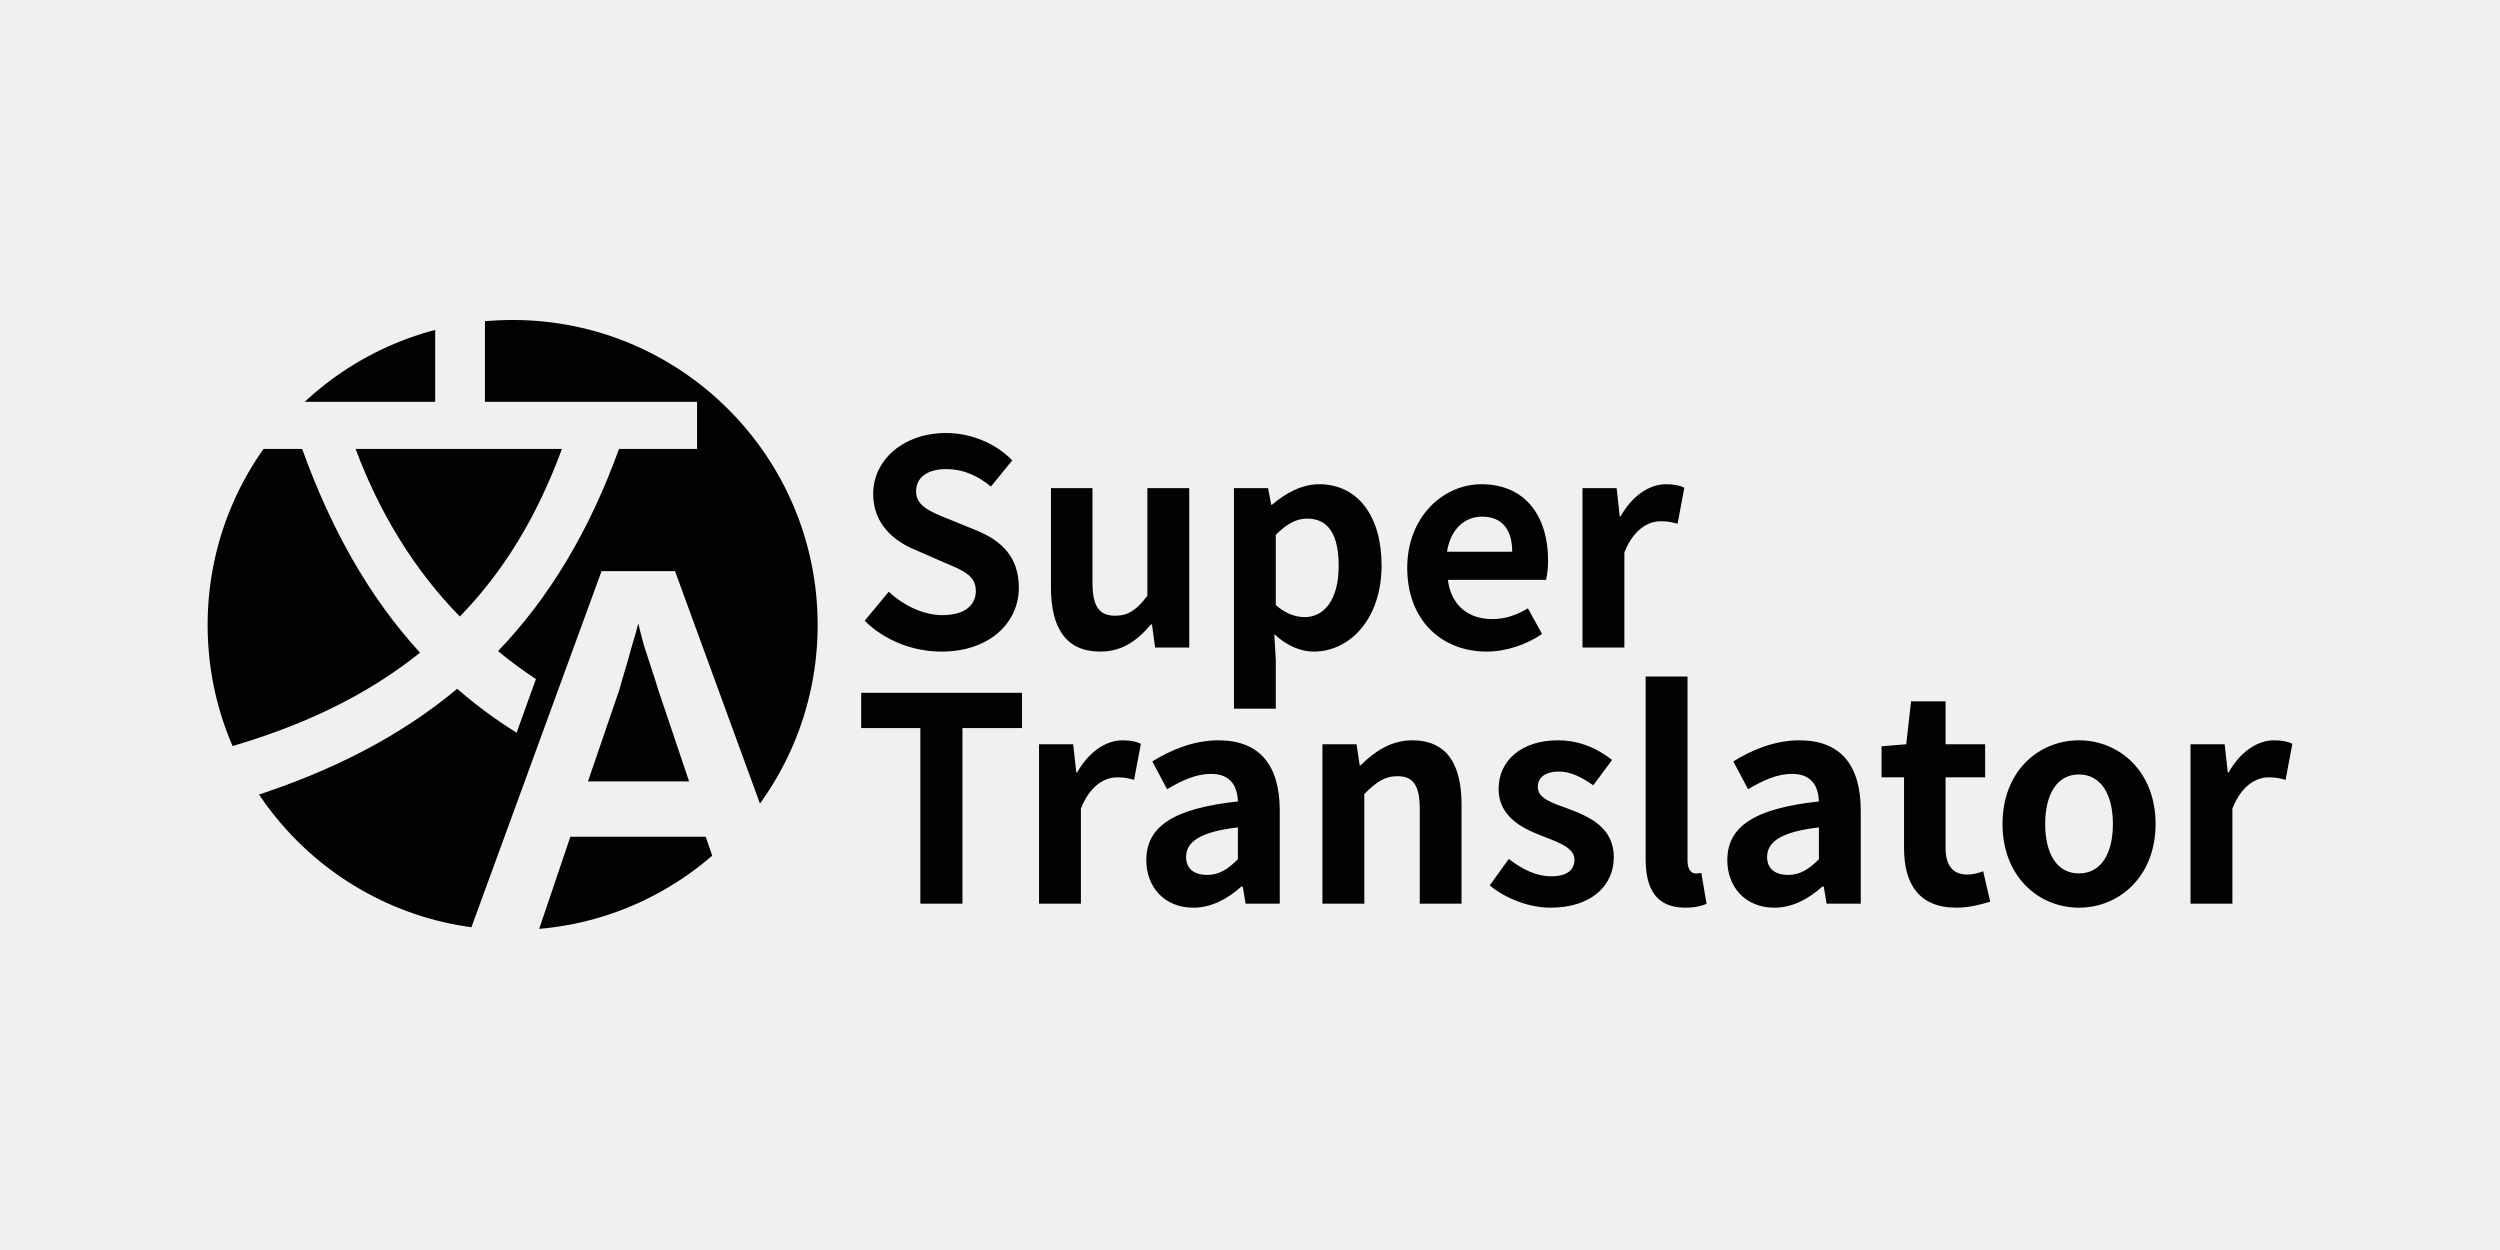
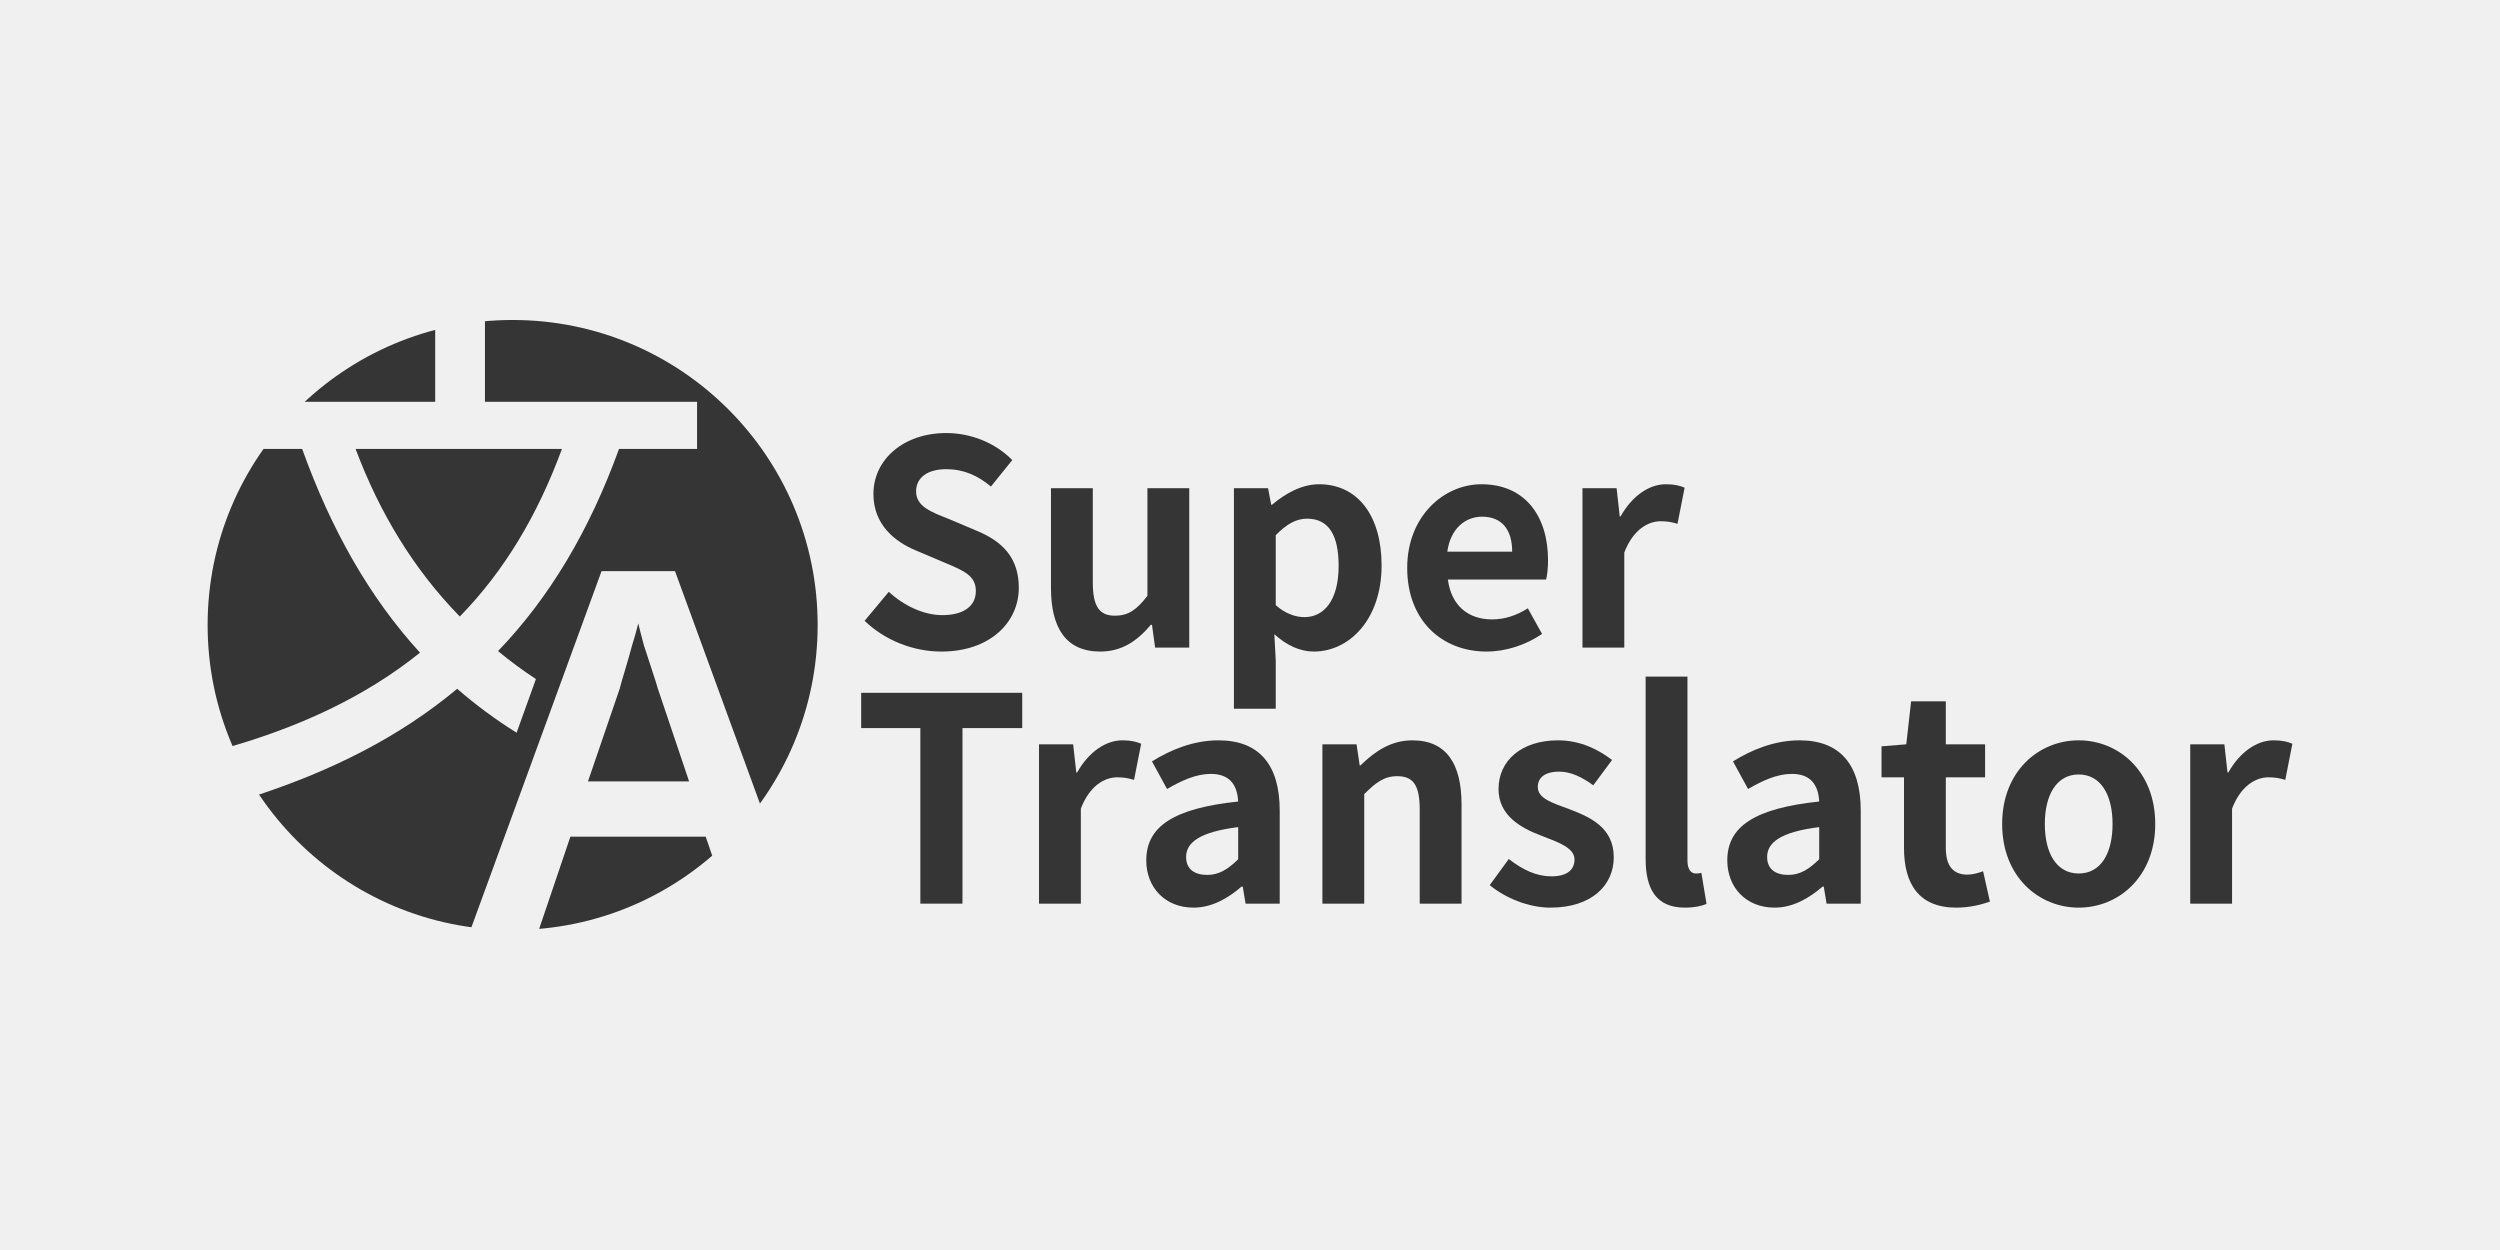
<svg xmlns="http://www.w3.org/2000/svg" width="1280" height="640" viewBox="0 0 338.667 169.333" version="1.1" id="svg5" xml:space="preserve">
  <defs id="defs2">
    <clipPath clipPathUnits="userSpaceOnUse" id="clipPath1803">
      <circle style="opacity:0.989;fill:#ff0000;fill-opacity:1;stroke-width:0.265;stroke-linecap:round;stroke-linejoin:round" id="circle1805" cx="33.929" cy="33.854" r="27.093" />
    </clipPath>
    <clipPath clipPathUnits="userSpaceOnUse" id="clipPath1885">
      <g aria-label="文" id="g1889" style="font-size:46.523px;line-height:90%;font-family:'Noto Serif';-inkscape-font-specification:'Noto Serif';opacity:0.989;stroke-width:0.265;stroke-linecap:round;stroke-linejoin:round" clip-path="none">
        <path d="m 38.308,18.213 c -2.187,5.955 -5.164,10.886 -9.072,14.888 -4.048,-4.141 -7.118,-9.165 -9.258,-14.888 z m 12.003,0 V 14.026 H 31.47 V 6.396 H 27.05 V 14.026 H 8.487 v 4.187 H 15.233 c 2.559,7.118 5.955,13.166 10.468,18.098 -4.792,3.861 -10.747,6.699 -17.912,8.653 0.884,1.07 2.28,3.117 2.745,4.234 7.304,-2.326 13.399,-5.443 18.47,-9.677 5.025,4.373 11.166,7.583 18.795,9.584 0.698,-1.256 2.094,-3.257 3.117,-4.28 -7.304,-1.675 -13.399,-4.606 -18.284,-8.653 4.559,-4.745 8.095,-10.654 10.747,-17.958 z" style="font-weight:500;font-family:'Noto Sans CJK JP';-inkscape-font-specification:'Noto Sans CJK JP Medium';stroke-width:0.265" id="path1887" />
      </g>
    </clipPath>
    <clipPath clipPathUnits="userSpaceOnUse" id="clipPath1885-5">
      <g aria-label="文" id="g1889-9" style="font-size:46.523px;line-height:90%;font-family:'Noto Serif';-inkscape-font-specification:'Noto Serif';opacity:0.989;stroke-width:0.265;stroke-linecap:round;stroke-linejoin:round" clip-path="none">
        <path d="m 38.308,18.213 c -2.187,5.955 -5.164,10.886 -9.072,14.888 -4.048,-4.141 -7.118,-9.165 -9.258,-14.888 z m 12.003,0 V 14.026 H 31.47 V 6.396 H 27.05 V 14.026 H 8.487 v 4.187 H 15.233 c 2.559,7.118 5.955,13.166 10.468,18.098 -4.792,3.861 -10.747,6.699 -17.912,8.653 0.884,1.07 2.28,3.117 2.745,4.234 7.304,-2.326 13.399,-5.443 18.47,-9.677 5.025,4.373 11.166,7.583 18.795,9.584 0.698,-1.256 2.094,-3.257 3.117,-4.28 -7.304,-1.675 -13.399,-4.606 -18.284,-8.653 4.559,-4.745 8.095,-10.654 10.747,-17.958 z" style="font-weight:500;font-family:'Noto Sans CJK JP';-inkscape-font-specification:'Noto Sans CJK JP Medium';stroke-width:0.265" id="path1887-7" />
      </g>
    </clipPath>
    <clipPath clipPathUnits="userSpaceOnUse" id="clipPath1803-5">
      <circle style="opacity:0.989;fill:#ff0000;fill-opacity:1;stroke-width:0.265;stroke-linecap:round;stroke-linejoin:round" id="circle1805-3" cx="33.929" cy="33.854" r="27.093" />
    </clipPath>
    <clipPath clipPathUnits="userSpaceOnUse" id="clipPath1964">
      <path id="path1966" style="opacity:0.989;fill:#ffffff;fill-opacity:1;stroke-width:0.265;stroke-linecap:round;stroke-linejoin:round" d="M 33.929,6.761 C 18.965,6.761 6.835,18.891 6.835,33.854 6.835,48.818 18.965,60.948 33.929,60.948 48.892,60.948 61.022,48.818 61.022,33.854 61.022,18.891 48.892,6.761 33.929,6.761 Z M 38.011,35.936 55.803,42.593 51.578,54.231 33.786,47.574 Z" clip-path="url(#clipPath1885)" />
    </clipPath>
    <filter id="mask-powermask-path-effect2449_inverse" style="color-interpolation-filters:sRGB" height="100" width="100" x="-50" y="-50">
      <feColorMatrix id="mask-powermask-path-effect2449_primitive1" values="1" type="saturate" result="fbSourceGraphic" />
      <feColorMatrix id="mask-powermask-path-effect2449_primitive2" values="-1 0 0 0 1 0 -1 0 0 1 0 0 -1 0 1 0 0 0 1 0 " in="fbSourceGraphic" />
    </filter>
    <clipPath clipPathUnits="userSpaceOnUse" id="clipPath2546">
      <path id="path2548" style="font-weight:500;font-size:46.523px;line-height:90%;font-family:'Noto Sans CJK JP';-inkscape-font-specification:'Noto Sans CJK JP Medium';display:none;opacity:0.989;stroke-width:0.265;stroke-linecap:round;stroke-linejoin:round" d="M 26.806,5.135 V 12.764 H 8.242 v 4.187 h 6.746 c 2.559,7.118 5.955,13.166 10.468,18.098 -4.792,3.861 -10.747,6.699 -17.912,8.653 0.884,1.07 2.279,3.117 2.745,4.234 7.304,-2.326 13.399,-5.443 18.47,-9.677 1.637,1.424 3.392,2.725 5.279,3.901 L 35.753,37.394 C 34.574,36.62 33.452,35.791 32.388,34.909 36.947,30.164 40.484,24.256 43.135,16.951 h 6.932 V 12.764 H 31.225 V 5.135 Z M 19.734,16.951 h 18.33 c -2.187,5.955 -5.164,10.886 -9.072,14.887 -4.048,-4.141 -7.118,-9.165 -9.258,-14.887 z m 21.85,10.854 -11.707,32.037 h 6.077 l 2.86,-8.445 h 12.019 l 2.904,8.445 H 59.814 L 48.107,27.805 Z m 3.262,4.647 c 0.119,0.506 0.283,1.147 0.491,1.921 0.238,0.745 0.476,1.475 0.715,2.19 0.238,0.715 0.417,1.281 0.536,1.698 l 2.77,8.222 H 40.377 l 2.815,-8.222 c 0.089,-0.357 0.238,-0.879 0.447,-1.564 0.209,-0.685 0.417,-1.415 0.626,-2.19 0.238,-0.774 0.432,-1.459 0.581,-2.055 z" />
      <path id="lpe_path-effect2550" style="font-weight:500;font-size:46.523px;line-height:90%;font-family:'Noto Sans CJK JP';-inkscape-font-specification:'Noto Sans CJK JP Medium';opacity:0.989;stroke-width:0.265;stroke-linecap:round;stroke-linejoin:round" class="powerclip" d="M 1.591,0.499 H 65.778 V 64.686 H 1.591 Z M 26.806,5.135 V 12.764 H 8.242 v 4.187 h 6.746 c 2.559,7.118 5.955,13.166 10.468,18.098 -4.792,3.861 -10.747,6.699 -17.912,8.653 0.884,1.07 2.279,3.117 2.745,4.234 7.304,-2.326 13.399,-5.443 18.47,-9.677 1.637,1.424 3.392,2.725 5.279,3.901 L 35.753,37.394 C 34.574,36.62 33.452,35.791 32.388,34.909 36.947,30.164 40.484,24.256 43.135,16.951 h 6.932 V 12.764 H 31.225 V 5.135 Z M 19.734,16.951 c 2.14,5.722 5.211,10.747 9.258,14.887 3.908,-4.001 6.885,-8.932 9.072,-14.887 z m 21.85,10.854 -11.707,32.037 h 6.077 l 2.86,-8.445 h 12.019 l 2.904,8.445 H 59.814 L 48.107,27.805 Z m 3.262,4.647 c -0.149,0.596 -0.343,1.281 -0.581,2.055 -0.209,0.774 -0.417,1.504 -0.626,2.19 -0.209,0.685 -0.358,1.206 -0.447,1.564 l -2.815,8.222 h 8.981 L 46.588,38.26 c -0.119,-0.417 -0.298,-0.983 -0.536,-1.698 -0.238,-0.715 -0.476,-1.445 -0.715,-2.19 -0.209,-0.774 -0.372,-1.415 -0.491,-1.921 z" />
    </clipPath>
    <clipPath clipPathUnits="userSpaceOnUse" id="clipPath2546-8">
      <path id="path2548-6" style="font-weight:500;font-size:46.523px;line-height:90%;font-family:'Noto Sans CJK JP';-inkscape-font-specification:'Noto Sans CJK JP Medium';display:none;opacity:0.989;stroke-width:0.265;stroke-linecap:round;stroke-linejoin:round" d="M 26.806,5.135 V 12.764 H 8.242 v 4.187 h 6.746 c 2.559,7.118 5.955,13.166 10.468,18.098 -4.792,3.861 -10.747,6.699 -17.912,8.653 0.884,1.07 2.279,3.117 2.745,4.234 7.304,-2.326 13.399,-5.443 18.47,-9.677 1.637,1.424 3.392,2.725 5.279,3.901 L 35.753,37.394 C 34.574,36.62 33.452,35.791 32.388,34.909 36.947,30.164 40.484,24.256 43.135,16.951 h 6.932 V 12.764 H 31.225 V 5.135 Z M 19.734,16.951 h 18.33 c -2.187,5.955 -5.164,10.886 -9.072,14.887 -4.048,-4.141 -7.118,-9.165 -9.258,-14.887 z m 21.85,10.854 -11.707,32.037 h 6.077 l 2.86,-8.445 h 12.019 l 2.904,8.445 H 59.814 L 48.107,27.805 Z m 3.262,4.647 c 0.119,0.506 0.283,1.147 0.491,1.921 0.238,0.745 0.476,1.475 0.715,2.19 0.238,0.715 0.417,1.281 0.536,1.698 l 2.77,8.222 H 40.377 l 2.815,-8.222 c 0.089,-0.357 0.238,-0.879 0.447,-1.564 0.209,-0.685 0.417,-1.415 0.626,-2.19 0.238,-0.774 0.432,-1.459 0.581,-2.055 z" />
      <path id="lpe_path-effect2550-0" style="font-weight:500;font-size:46.523px;line-height:90%;font-family:'Noto Sans CJK JP';-inkscape-font-specification:'Noto Sans CJK JP Medium';opacity:0.989;stroke-width:0.265;stroke-linecap:round;stroke-linejoin:round" class="powerclip" d="M 1.591,0.499 H 65.778 V 64.686 H 1.591 Z M 26.806,5.135 V 12.764 H 8.242 v 4.187 h 6.746 c 2.559,7.118 5.955,13.166 10.468,18.098 -4.792,3.861 -10.747,6.699 -17.912,8.653 0.884,1.07 2.279,3.117 2.745,4.234 7.304,-2.326 13.399,-5.443 18.47,-9.677 1.637,1.424 3.392,2.725 5.279,3.901 L 35.753,37.394 C 34.574,36.62 33.452,35.791 32.388,34.909 36.947,30.164 40.484,24.256 43.135,16.951 h 6.932 V 12.764 H 31.225 V 5.135 Z M 19.734,16.951 c 2.14,5.722 5.211,10.747 9.258,14.887 3.908,-4.001 6.885,-8.932 9.072,-14.887 z m 21.85,10.854 -11.707,32.037 h 6.077 l 2.86,-8.445 h 12.019 l 2.904,8.445 H 59.814 L 48.107,27.805 Z m 3.262,4.647 c -0.149,0.596 -0.343,1.281 -0.581,2.055 -0.209,0.774 -0.417,1.504 -0.626,2.19 -0.209,0.685 -0.358,1.206 -0.447,1.564 l -2.815,8.222 h 8.981 L 46.588,38.26 c -0.119,-0.417 -0.298,-0.983 -0.536,-1.698 -0.238,-0.715 -0.476,-1.445 -0.715,-2.19 -0.209,-0.774 -0.372,-1.415 -0.491,-1.921 z" />
    </clipPath>
    <clipPath clipPathUnits="userSpaceOnUse" id="clipPath2666">
      <path id="path2668" style="font-weight:500;font-size:46.523px;line-height:90%;font-family:'Noto Sans CJK JP';-inkscape-font-specification:'Noto Sans CJK JP Medium';display:block;opacity:0.989;stroke-width:0.265;stroke-linecap:round;stroke-linejoin:round" d="m -41.24,5.755 v 7.63 h -18.563 v 4.187 h 6.746 c 2.559,7.118 5.955,13.166 10.468,18.098 -4.792,3.861 -10.747,6.699 -17.912,8.653 0.884,1.07 2.279,3.117 2.745,4.234 7.304,-2.326 13.399,-5.443 18.47,-9.677 1.637,1.424 3.392,2.725 5.279,3.901 l 1.715,-4.766 c -1.179,-0.774 -2.301,-1.603 -3.365,-2.485 4.559,-4.745 8.095,-10.654 10.747,-17.958 h 6.932 V 13.384 H -36.821 V 5.755 Z m -7.072,11.817 h 18.33 c -2.187,5.955 -5.164,10.886 -9.072,14.887 -4.048,-4.141 -7.118,-9.165 -9.258,-14.887 z m 21.85,10.854 -11.707,32.037 h 6.077 l 2.86,-8.445 h 12.019 l 2.904,8.445 h 6.077 L -19.939,28.425 Z m 3.262,4.647 c 0.119,0.506 0.283,1.147 0.491,1.921 0.238,0.745 0.476,1.475 0.715,2.19 0.238,0.715 0.417,1.281 0.536,1.698 l 2.77,8.222 h -8.981 l 2.815,-8.222 c 0.089,-0.357 0.238,-0.879 0.447,-1.564 0.209,-0.685 0.417,-1.415 0.626,-2.19 0.238,-0.774 0.432,-1.459 0.581,-2.055 z" />
    </clipPath>
  </defs>
  <g id="layer1">
    <g id="g1241-7" transform="translate(-91.3006,90.18945)">
      <circle style="opacity:0.989;fill:#ff0000;fill-opacity:1;stroke-width:0.265;stroke-linecap:round;stroke-linejoin:round" id="path1206-5" cx="33.929" cy="33.854" r="27.093" />
      <text xml:space="preserve" style="font-style:normal;font-variant:normal;font-weight:normal;font-stretch:normal;font-size:46.523px;line-height:90%;font-family:'Noto Serif';-inkscape-font-specification:'Noto Serif';opacity:0.989;fill:#000000;fill-opacity:1;stroke-width:0.265;stroke-linecap:round;stroke-linejoin:round" x="6.021" y="45.429" id="text1132-9">
        <tspan id="tspan1130-6" style="font-style:normal;font-variant:normal;font-weight:500;font-stretch:normal;font-family:'Noto Sans CJK JP';-inkscape-font-specification:'Noto Sans CJK JP Medium';stroke-width:0.265" x="6.021" y="45.429">文</tspan>
      </text>
      <text xml:space="preserve" style="font-style:normal;font-variant:normal;font-weight:normal;font-stretch:normal;font-size:44.682px;line-height:90%;font-family:'Noto Sans';-inkscape-font-specification:'Noto Sans';opacity:0.989;fill:#000000;fill-opacity:1;stroke-width:0.265;stroke-linecap:round;stroke-linejoin:round" x="30.122" y="61.103" id="text1136-2">
        <tspan id="tspan1134-1" style="font-style:normal;font-variant:normal;font-weight:600;font-stretch:normal;font-family:'Noto Sans';-inkscape-font-specification:'Noto Sans Semi-Bold';stroke-width:0.265" x="30.122" y="61.103">A</tspan>
      </text>
    </g>
    <g id="g2678" transform="translate(-27.00348,13.69018)">
      <path id="path1206-5-6-8" style="opacity:0.989;fill:#000000;fill-opacity:1;stroke-width:0.265;stroke-linecap:round;stroke-linejoin:round" d="M -5.123,35.944 A 27.093,27.093 0 0 1 -32.217,63.037 27.093,27.093 0 0 1 -59.31,35.944 27.093,27.093 0 0 1 -32.217,8.851 27.093,27.093 0 0 1 -5.123,35.944 Z" clip-path="none" />
      <path id="path1206-5-6-8-8" style="opacity:0.989;fill:#ffffff;fill-opacity:1;stroke-width:0.265;stroke-linecap:round;stroke-linejoin:round" d="M -7.268,33.213 A 27.093,27.093 0 0 1 -34.361,60.306 27.093,27.093 0 0 1 -61.455,33.213 27.093,27.093 0 0 1 -34.361,6.119 27.093,27.093 0 0 1 -7.268,33.213 Z" clip-path="url(#clipPath2666)" transform="translate(2.144849,2.731328)" />
    </g>
-     <g id="g1126" transform="translate(0.8684414,0.9597731)">
-       <path id="path1206-5-6" style="opacity:0.989;fill:#000000;fill-opacity:1;stroke-width:0.174;stroke-linecap:round;stroke-linejoin:round" d="M 60.778,32.592 A 27.093,27.093 0 0 1 33.684,59.686 27.093,27.093 0 0 1 6.591,32.592 27.093,27.093 0 0 1 33.684,5.499 27.093,27.093 0 0 1 60.778,32.592 Z" clip-path="url(#clipPath2546)" transform="matrix(1.525072,0,0,1.525072,17.20526,34.00108)" />
-       <text xml:space="preserve" style="font-weight:bold;font-size:38.545px;line-height:90%;font-family:'Noto Sans CJK JP';-inkscape-font-specification:'Noto Sans CJK JP Bold';opacity:0.989;fill:#000003;fill-opacity:1;stroke-width:0.265;stroke-linecap:round;stroke-linejoin:round" x="114.636" y="86.764" id="text564">
-         <tspan id="tspan562" style="fill:#000003;fill-opacity:1;stroke-width:0.265" x="114.636" y="86.764">Super</tspan>
-         <tspan style="fill:#000003;fill-opacity:1;stroke-width:0.265" x="114.636" y="121.455" id="tspan566">Translator</tspan>
-       </text>
+     <g id="g433" style="fill-opacity:1">
+       <path id="path1206-5-6" style="opacity:0.989;fill-opacity:1;stroke-width:0.174;stroke-linecap:round;stroke-linejoin:round" d="M 60.778,32.592 A 27.093,27.093 0 0 1 33.684,59.686 27.093,27.093 0 0 1 6.591,32.592 27.093,27.093 0 0 1 33.684,5.499 27.093,27.093 0 0 1 60.778,32.592 Z" clip-path="url(#clipPath2546)" transform="matrix(1.525072,0,0,1.525072,18.0737,34.96085)" />
+       <g id="g414" style="fill-opacity:1">
+         <path d="m 127.531,88.264 c 6.591,0 10.484,-3.97 10.484,-8.634 0,-4.124 -2.274,-6.321 -5.743,-7.747 l -3.739,-1.58 c -2.428,-0.964 -4.433,-1.696 -4.433,-3.739 0,-1.889 1.58,-3.006 4.086,-3.006 2.351,0 4.24,0.848 6.052,2.351 l 2.891,-3.585 c -2.313,-2.351 -5.628,-3.662 -8.942,-3.662 -5.782,0 -9.867,3.585 -9.867,8.249 0,4.163 2.891,6.476 5.782,7.67 l 3.816,1.619 c 2.544,1.079 4.278,1.735 4.278,3.854 0,2.004 -1.58,3.276 -4.548,3.276 -2.505,0 -5.204,-1.272 -7.246,-3.161 l -3.276,3.932 c 2.775,2.66 6.591,4.163 10.407,4.163 z" id="path353" style="font-weight:bold;font-size:38.545px;line-height:90%;font-family:'Noto Sans CJK JP';-inkscape-font-specification:'Noto Sans CJK JP Bold';opacity:0.989;stroke-width:0.265;stroke-linecap:round;stroke-linejoin:round;fill-opacity:1" />
+         <path d="m 149.039,88.264 c 2.929,0 5.011,-1.426 6.861,-3.623 h 0.154 l 0.424,3.084 h 4.625 V 66.139 h -5.666 v 14.57 c -1.465,1.927 -2.621,2.698 -4.394,2.698 -2.081,0 -3.006,-1.195 -3.006,-4.51 V 66.139 h -5.666 v 13.491 c 0,5.396 2.004,8.634 6.668,8.634 z" id="path355" style="font-weight:bold;font-size:38.545px;line-height:90%;font-family:'Noto Sans CJK JP';-inkscape-font-specification:'Noto Sans CJK JP Bold';opacity:0.989;stroke-width:0.265;stroke-linecap:round;stroke-linejoin:round;fill-opacity:1" />
+         <path d="m 167.155,96.011 h 5.666 v -6.553 l -0.193,-3.546 c 1.657,1.503 3.469,2.351 5.358,2.351 4.741,0 9.174,-4.278 9.174,-11.679 0,-6.63 -3.161,-10.985 -8.48,-10.985 -2.313,0 -4.548,1.233 -6.36,2.775 h -0.116 l -0.424,-2.236 h -4.625 z m 9.559,-12.411 c -1.156,0 -2.544,-0.424 -3.893,-1.619 v -9.482 c 1.465,-1.503 2.775,-2.236 4.24,-2.236 2.968,0 4.278,2.274 4.278,6.398 0,4.702 -2.004,6.938 -4.625,6.938 z" id="path357" style="font-weight:bold;font-size:38.545px;line-height:90%;font-family:'Noto Sans CJK JP';-inkscape-font-specification:'Noto Sans CJK JP Bold';opacity:0.989;stroke-width:0.265;stroke-linecap:round;stroke-linejoin:round;fill-opacity:1" />
+         <path d="m 201.382,88.264 c 2.66,0 5.396,-0.925 7.516,-2.39 l -1.927,-3.469 c -1.542,0.964 -3.084,1.503 -4.857,1.503 -3.199,0 -5.512,-1.85 -5.974,-5.396 h 13.298 c 0.154,-0.501 0.27,-1.542 0.27,-2.621 0,-5.936 -3.084,-10.291 -9.019,-10.291 -5.126,0 -10.06,4.356 -10.06,11.332 0,7.131 4.702,11.332 10.754,11.332 z m -5.319,-13.529 c 0.424,-3.122 2.428,-4.741 4.702,-4.741 2.775,0 4.086,1.85 4.086,4.741 z" id="path359" style="font-weight:bold;font-size:38.545px;line-height:90%;font-family:'Noto Sans CJK JP';-inkscape-font-specification:'Noto Sans CJK JP Bold';opacity:0.989;stroke-width:0.265;stroke-linecap:round;stroke-linejoin:round;fill-opacity:1" />
+         <path d="m 214.372,87.724 h 5.666 v -12.874 c 1.195,-3.122 3.238,-4.24 4.934,-4.24 0.887,0 1.503,0.116 2.274,0.347 l 0.964,-4.895 c -0.655,-0.27 -1.349,-0.463 -2.544,-0.463 -2.236,0 -4.548,1.542 -6.129,4.356 h -0.116 l -0.424,-3.816 h -4.625 z" id="path361" style="font-weight:bold;font-size:38.545px;line-height:90%;font-family:'Noto Sans CJK JP';-inkscape-font-specification:'Noto Sans CJK JP Bold';opacity:0.989;stroke-width:0.265;stroke-linecap:round;stroke-linejoin:round;fill-opacity:1" />
+         <path d="m 124.678,122.414 h 5.705 V 98.632 h 8.094 v -4.78 h -21.816 v 4.78 h 8.017 z" id="path363" style="font-weight:bold;font-size:38.545px;line-height:90%;font-family:'Noto Sans CJK JP';-inkscape-font-specification:'Noto Sans CJK JP Bold';opacity:0.989;stroke-width:0.265;stroke-linecap:round;stroke-linejoin:round;fill-opacity:1" />
+         <path d="m 140.752,122.414 h 5.666 v -12.874 c 1.195,-3.122 3.238,-4.24 4.934,-4.24 0.887,0 1.503,0.116 2.274,0.347 l 0.964,-4.895 c -0.655,-0.27 -1.349,-0.463 -2.544,-0.463 -2.236,0 -4.548,1.542 -6.129,4.356 h -0.116 l -0.424,-3.816 h -4.625 z" id="path365" style="font-weight:bold;font-size:38.545px;line-height:90%;font-family:'Noto Sans CJK JP';-inkscape-font-specification:'Noto Sans CJK JP Bold';opacity:0.989;stroke-width:0.265;stroke-linecap:round;stroke-linejoin:round;fill-opacity:1" />
+         <path d="m 161.681,122.954 c 2.467,0 4.625,-1.233 6.514,-2.852 h 0.154 l 0.385,2.313 h 4.625 v -12.604 c 0,-6.244 -2.814,-9.521 -8.287,-9.521 -3.392,0 -6.476,1.272 -9.019,2.852 l 2.043,3.739 c 2.004,-1.156 3.932,-2.043 5.936,-2.043 2.66,0 3.585,1.619 3.7,3.739 -8.711,0.925 -12.45,3.353 -12.45,7.979 0,3.662 2.544,6.398 6.398,6.398 z m 1.85,-4.433 c -1.657,0 -2.852,-0.732 -2.852,-2.428 0,-1.927 1.773,-3.392 7.054,-4.047 v 4.356 c -1.388,1.349 -2.582,2.12 -4.201,2.12 z" id="path367" style="font-weight:bold;font-size:38.545px;line-height:90%;font-family:'Noto Sans CJK JP';-inkscape-font-specification:'Noto Sans CJK JP Bold';opacity:0.989;stroke-width:0.265;stroke-linecap:round;stroke-linejoin:round;fill-opacity:1" />
+         <path d="m 179.142,122.414 h 5.666 V 107.575 c 1.58,-1.58 2.698,-2.428 4.471,-2.428 2.12,0 3.045,1.156 3.045,4.51 v 12.758 h 5.666 v -13.452 c 0,-5.435 -2.004,-8.673 -6.668,-8.673 -2.929,0 -5.126,1.542 -7.015,3.392 h -0.116 l -0.424,-2.852 h -4.625 z" id="path369" style="font-weight:bold;font-size:38.545px;line-height:90%;font-family:'Noto Sans CJK JP';-inkscape-font-specification:'Noto Sans CJK JP Bold';opacity:0.989;stroke-width:0.265;stroke-linecap:round;stroke-linejoin:round;fill-opacity:1" />
+         <path d="m 210.016,122.954 c 5.628,0 8.595,-3.045 8.595,-6.822 0,-4.009 -3.161,-5.435 -6.013,-6.514 -2.274,-0.848 -4.278,-1.426 -4.278,-3.006 0,-1.233 0.925,-2.081 2.891,-2.081 1.58,0 3.084,0.732 4.625,1.85 l 2.544,-3.43 c -1.773,-1.349 -4.201,-2.66 -7.323,-2.66 -4.934,0 -8.056,2.737 -8.056,6.591 0,3.623 3.045,5.281 5.782,6.321 2.274,0.887 4.51,1.619 4.51,3.238 0,1.349 -0.964,2.274 -3.122,2.274 -2.004,0 -3.854,-0.848 -5.782,-2.351 l -2.582,3.546 c 2.159,1.773 5.319,3.045 8.21,3.045 z" id="path371" style="font-weight:bold;font-size:38.545px;line-height:90%;font-family:'Noto Sans CJK JP';-inkscape-font-specification:'Noto Sans CJK JP Bold';opacity:0.989;stroke-width:0.265;stroke-linecap:round;stroke-linejoin:round;fill-opacity:1" />
+         <path d="m 228.248,122.954 c 1.349,0 2.274,-0.231 2.929,-0.501 l -0.694,-4.201 c -0.385,0.077 -0.54,0.077 -0.771,0.077 -0.54,0 -1.118,-0.424 -1.118,-1.735 V 91.656 H 222.929 v 24.707 c 0,4.009 1.388,6.591 5.319,6.591 z" id="path373" style="font-weight:bold;font-size:38.545px;line-height:90%;font-family:'Noto Sans CJK JP';-inkscape-font-specification:'Noto Sans CJK JP Bold';opacity:0.989;stroke-width:0.265;stroke-linecap:round;stroke-linejoin:round;fill-opacity:1" />
+         <path d="m 240.39,122.954 c 2.467,0 4.625,-1.233 6.514,-2.852 h 0.154 l 0.385,2.313 h 4.625 v -12.604 c 0,-6.244 -2.814,-9.521 -8.287,-9.521 -3.392,0 -6.476,1.272 -9.019,2.852 l 2.043,3.739 c 2.004,-1.156 3.932,-2.043 5.936,-2.043 2.66,0 3.585,1.619 3.7,3.739 -8.711,0.925 -12.45,3.353 -12.45,7.979 0,3.662 2.544,6.398 6.398,6.398 z m 1.85,-4.433 c -1.657,0 -2.852,-0.732 -2.852,-2.428 0,-1.927 1.773,-3.392 7.054,-4.047 v 4.356 c -1.388,1.349 -2.582,2.12 -4.201,2.12 z" id="path375" style="font-weight:bold;font-size:38.545px;line-height:90%;font-family:'Noto Sans CJK JP';-inkscape-font-specification:'Noto Sans CJK JP Bold';opacity:0.989;stroke-width:0.265;stroke-linecap:round;stroke-linejoin:round;fill-opacity:1" />
+         <path d="m 265.02,122.954 c 1.889,0 3.392,-0.424 4.548,-0.809 l -0.925,-4.124 c -0.578,0.231 -1.426,0.463 -2.12,0.463 -1.927,0 -2.929,-1.156 -2.929,-3.623 v -9.559 h 5.319 v -4.471 h -5.319 v -5.82 h -4.702 l -0.655,5.82 -3.353,0.27 v 4.201 h 3.045 v 9.559 c 0,4.818 1.966,8.094 7.092,8.094 z" id="path377" style="font-weight:bold;font-size:38.545px;line-height:90%;font-family:'Noto Sans CJK JP';-inkscape-font-specification:'Noto Sans CJK JP Bold';opacity:0.989;stroke-width:0.265;stroke-linecap:round;stroke-linejoin:round;fill-opacity:1" />
+         <path d="m 281.594,122.954 c 5.396,0 10.369,-4.163 10.369,-11.332 0,-7.169 -4.972,-11.332 -10.369,-11.332 -5.396,0 -10.369,4.163 -10.369,11.332 0,7.169 4.972,11.332 10.369,11.332 z m 0,-4.625 c -2.929,0 -4.587,-2.621 -4.587,-6.707 0,-4.047 1.657,-6.707 4.587,-6.707 2.929,0 4.587,2.66 4.587,6.707 0,4.086 -1.657,6.707 -4.587,6.707 z" id="path379" style="font-weight:bold;font-size:38.545px;line-height:90%;font-family:'Noto Sans CJK JP';-inkscape-font-specification:'Noto Sans CJK JP Bold';opacity:0.989;stroke-width:0.265;stroke-linecap:round;stroke-linejoin:round;fill-opacity:1" />
+         <path d="m 296.704,122.414 h 5.666 v -12.874 c 1.195,-3.122 3.238,-4.24 4.934,-4.24 0.887,0 1.503,0.116 2.274,0.347 l 0.964,-4.895 c -0.655,-0.27 -1.349,-0.463 -2.544,-0.463 -2.236,0 -4.548,1.542 -6.129,4.356 h -0.116 l -0.424,-3.816 h -4.625 z" id="path381" style="font-weight:bold;font-size:38.545px;line-height:90%;font-family:'Noto Sans CJK JP';-inkscape-font-specification:'Noto Sans CJK JP Bold';opacity:0.989;stroke-width:0.265;stroke-linecap:round;stroke-linejoin:round;fill-opacity:1" />
+       </g>
    </g>
  </g>
+   <style>
+ #g433 {
+   fill: #333;
+ }
+ @media (prefers-color-scheme: dark) {
+   #g433 {
+     fill: #eee;
+   }
+ }
+ </style>
</svg>
